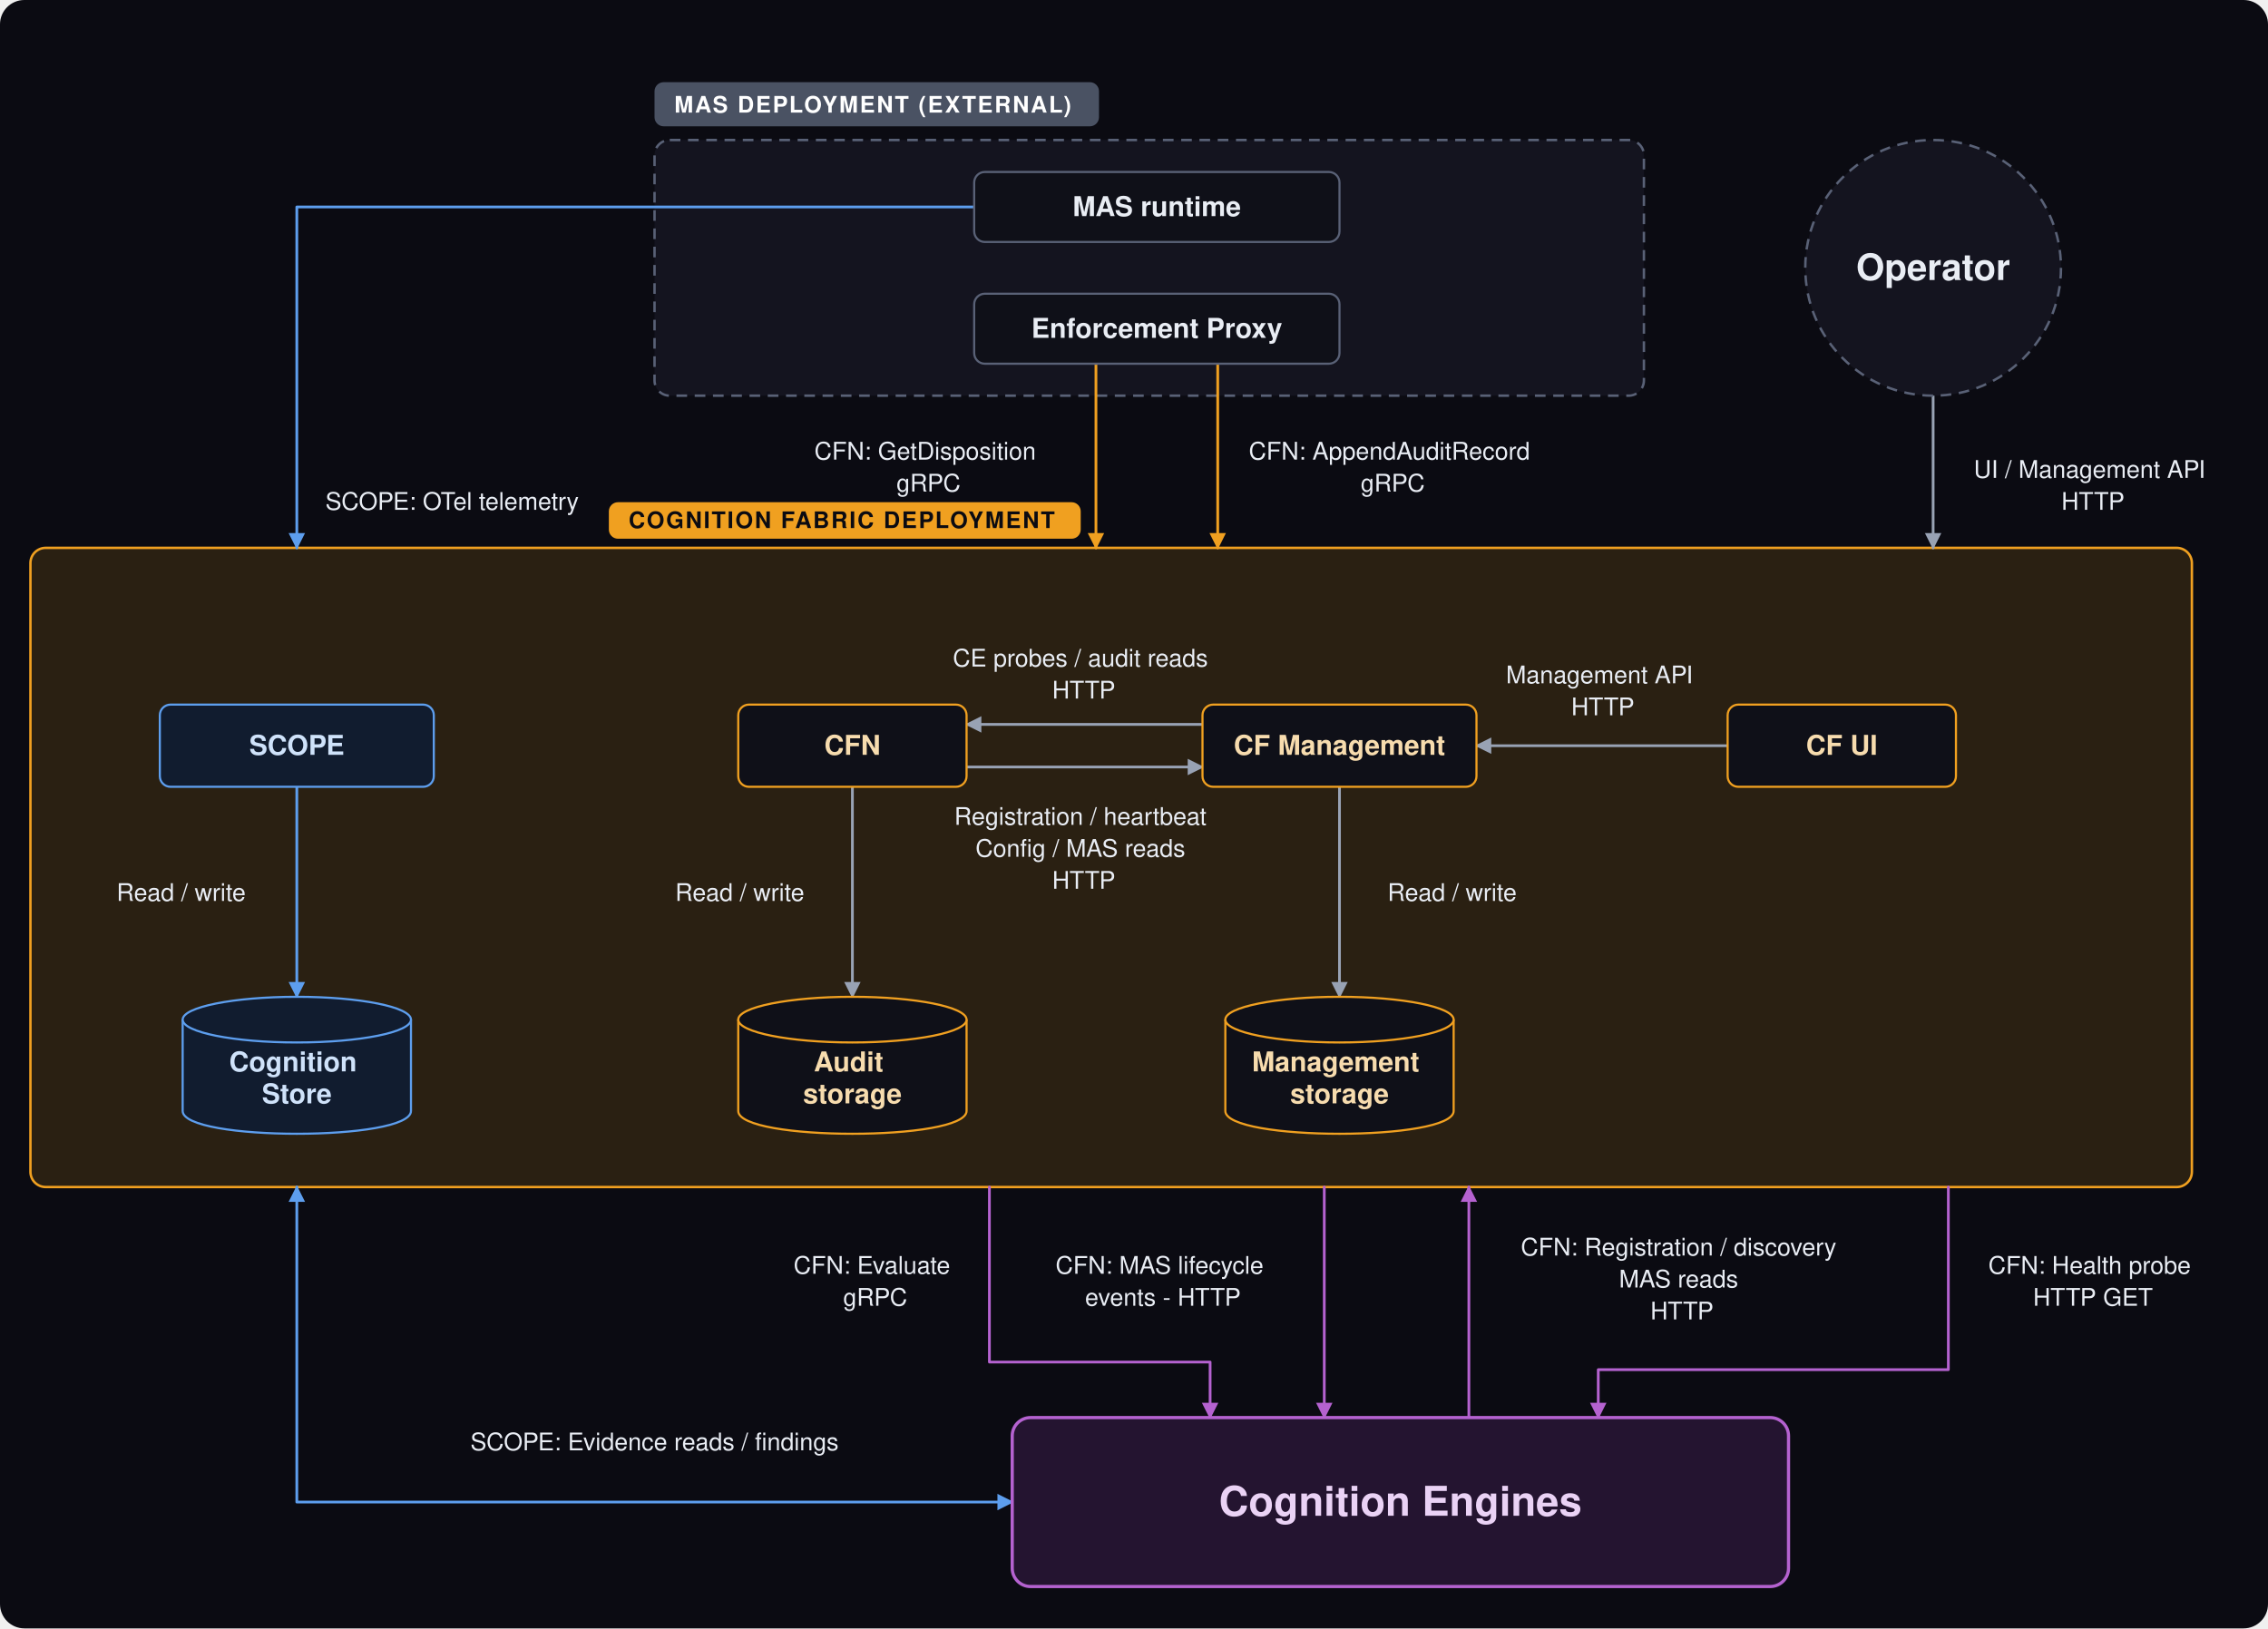
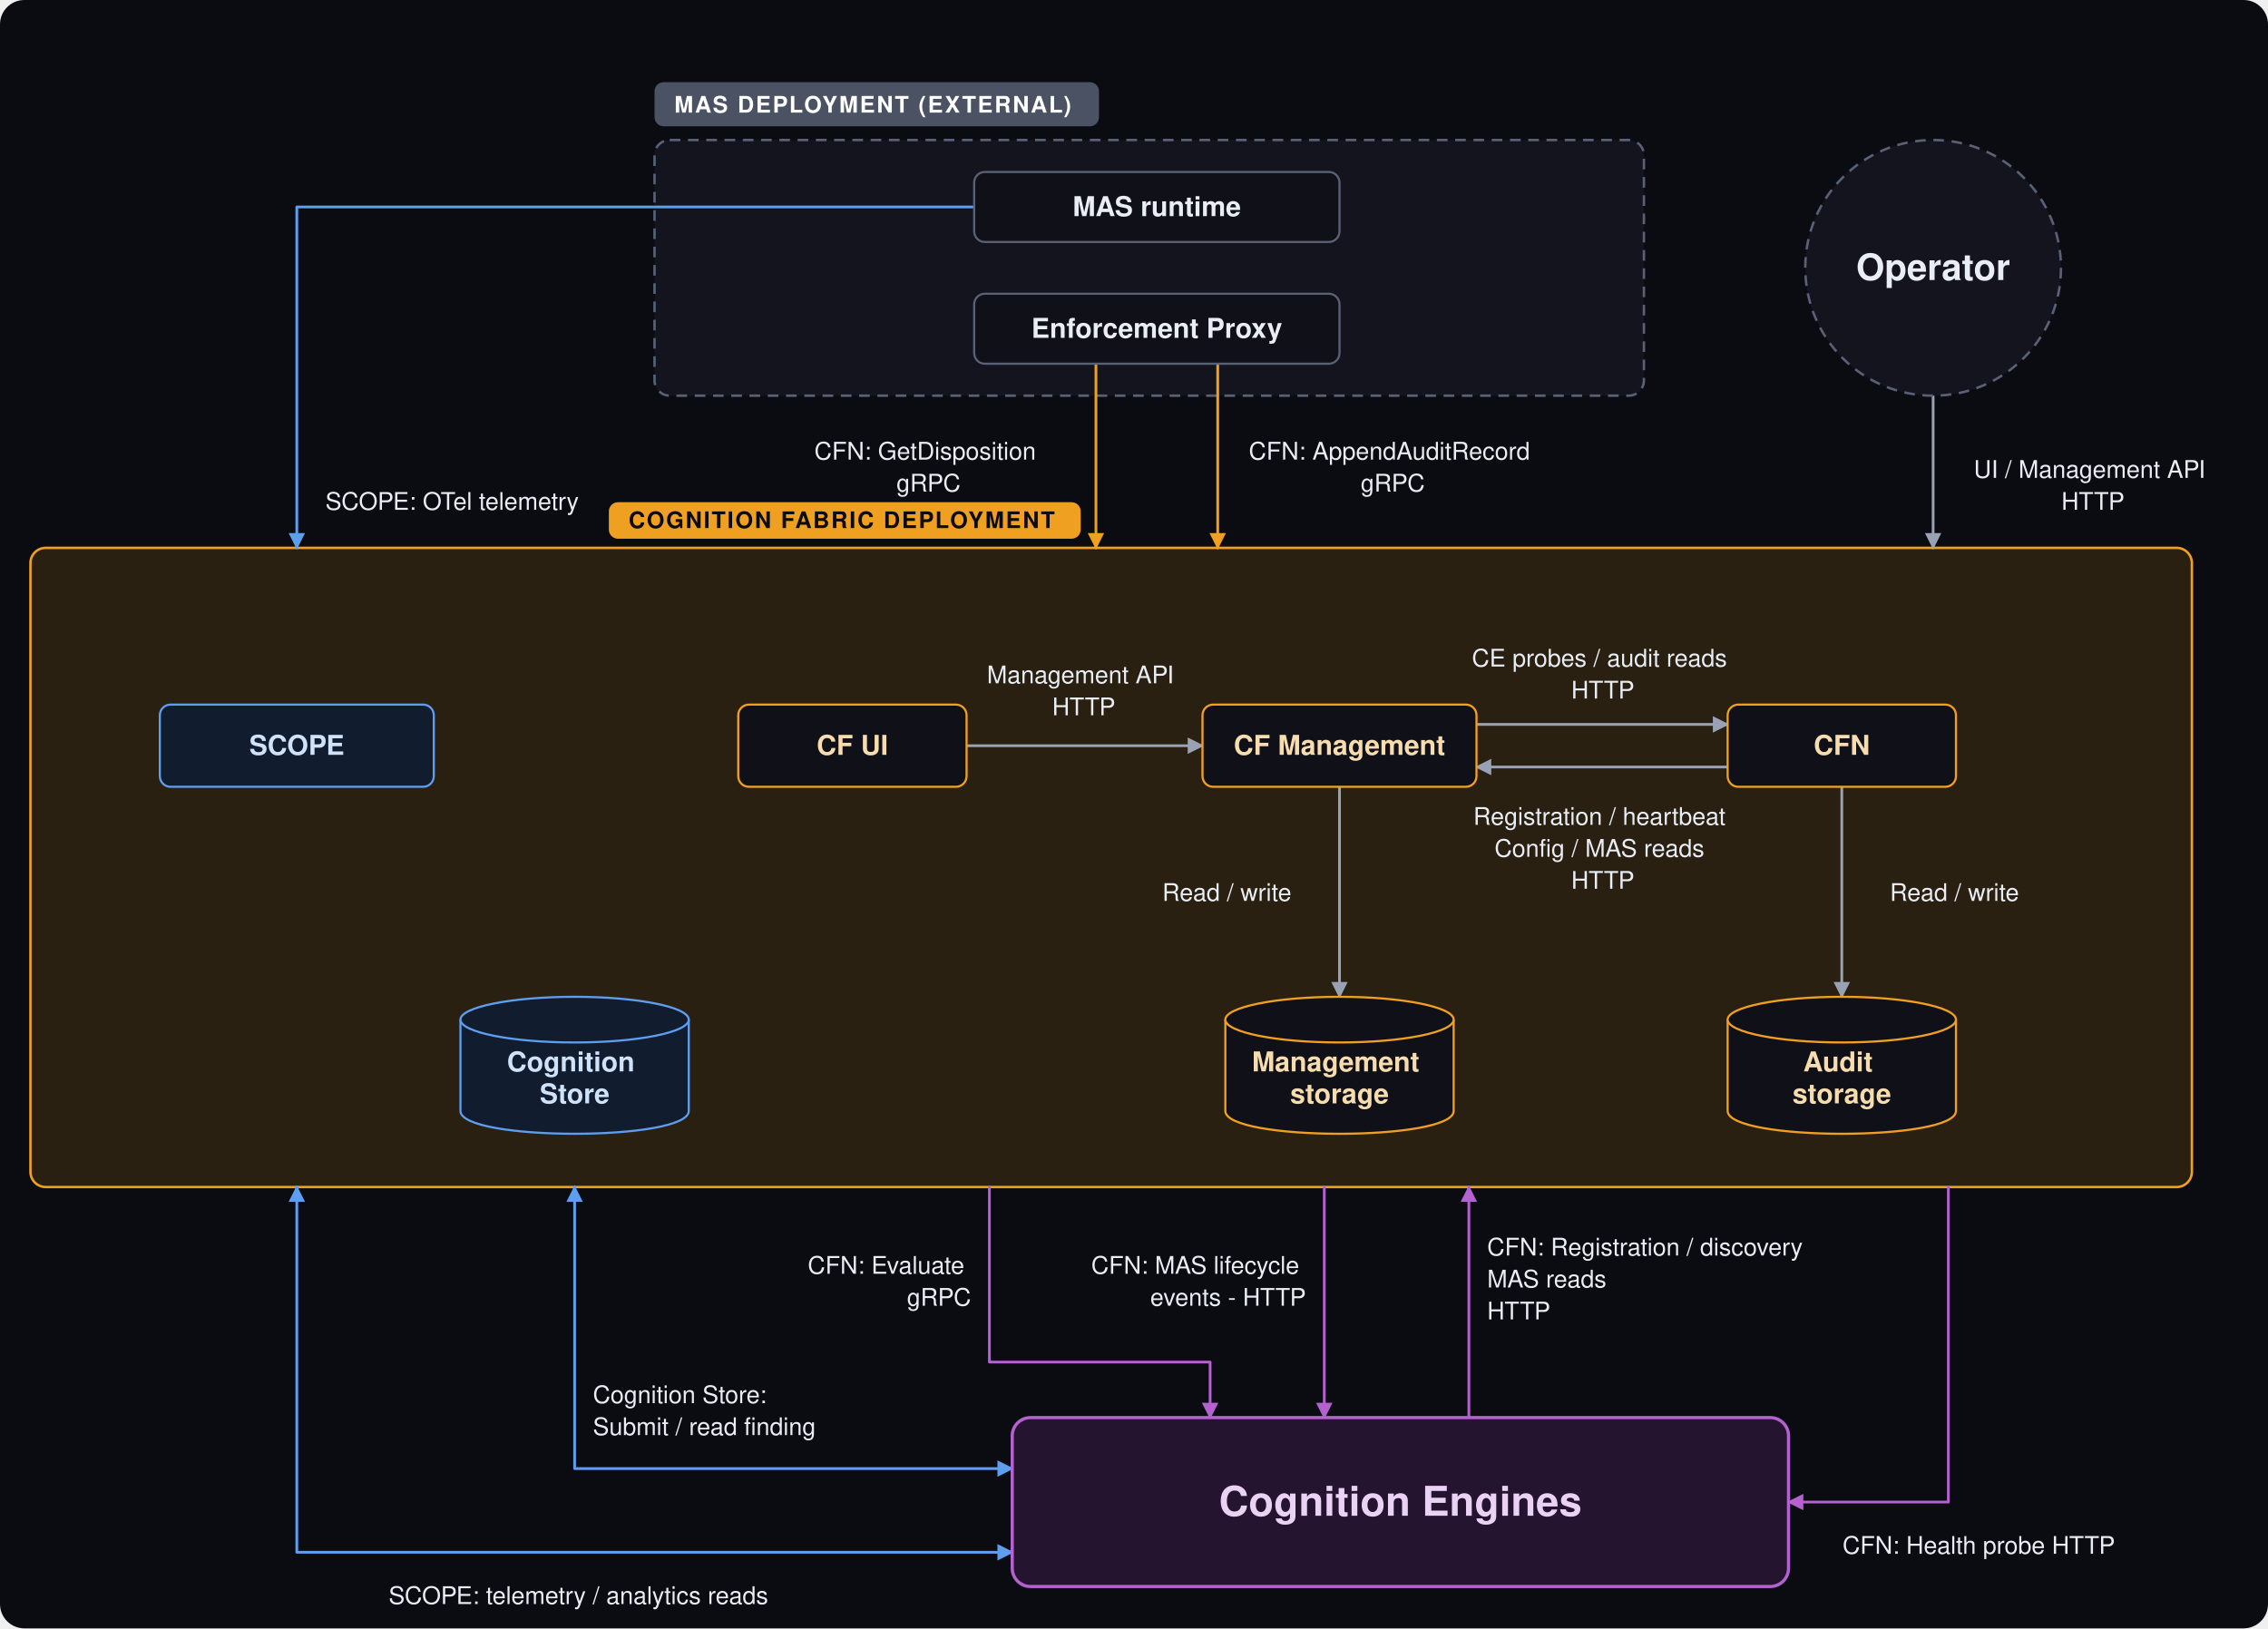
<svg xmlns="http://www.w3.org/2000/svg" class="cf-architecture" viewBox="-50 -50 1490 1070" role="img" aria-labelledby="cf-title cf-desc">
  <style>
.cf-architecture { font-family: "Helvetica Neue", Helvetica, Arial, sans-serif; }
.cf-architecture .canvas { fill: #0b0b12; }
.cf-architecture .boundary { stroke-width: 1.6; }
.cf-architecture .external-boundary { fill: #14141f; stroke: #596176; stroke-dasharray: 7 5; }
.cf-architecture #cf-boundary { fill: #2a2012; stroke: #f0a020; }
.cf-architecture .mas-tab { fill: #4a5263; }
.cf-architecture .cf-tab { fill: #f0a020; }
.cf-architecture .component, .cf-architecture .database {
  fill: #0f1018;
  stroke: #98a2b4;
  stroke-width: 1.4;
}
.cf-architecture .mas-card { stroke: #596176; }
.cf-architecture .cf-card, .cf-architecture .database { stroke: #f0a020; }
.cf-architecture .scope-card, .cf-architecture .scope-database { fill: #111c2f; stroke: #5d9eee; }
.cf-architecture .ce-card { fill: #241430; stroke: #b562d0; }
.cf-architecture .edge {
  fill: none;
  stroke: currentColor;
  stroke-width: 1.8;
  stroke-linecap: round;
  stroke-linejoin: round;
}
.cf-architecture .internal-flow { color: #98a2b4; }
.cf-architecture .cf-flow { color: #f0a020; }
.cf-architecture .ce-flow { color: #b562d0; }
.cf-architecture .scope-flow { color: #5d9eee; }
.cf-architecture text { fill: #e9edf4; font-size: 18px; font-weight: 600; text-anchor: middle; }
.cf-architecture .heading { font-size: 15px; font-weight: 700; letter-spacing: 1.1px; text-anchor: start; }
.cf-architecture .mas-heading { fill: #fff; }
.cf-architecture .cf-heading { fill: #0b0b12; }
.cf-architecture .cf-text { fill: #f7dcae; }
.cf-architecture .scope-text { fill: #cfe2fa; }
.cf-architecture .ce-text { fill: #ead2f5; }
.cf-architecture .api-label { font-size: 16px; }
.cf-architecture .actor-label { font-size: 24px; }
.cf-architecture .api-label { font-weight: 400; }
</style>
  <defs>
    <marker id="cf-arrow" viewBox="0 0 10 10" refX="9" refY="5" markerWidth="6" markerHeight="6" orient="auto-start-reverse">
      <path d="M 0 0 L 10 5 L 0 10 z" fill="#98a2b4" />
    </marker>
    <marker id="cf-arrow-amber" viewBox="0 0 10 10" refX="9" refY="5" markerWidth="6" markerHeight="6" orient="auto-start-reverse">
      <path d="M 0 0 L 10 5 L 0 10 z" fill="#f0a020" />
    </marker>
    <marker id="cf-arrow-purple" viewBox="0 0 10 10" refX="9" refY="5" markerWidth="6" markerHeight="6" orient="auto-start-reverse">
      <path d="M 0 0 L 10 5 L 0 10 z" fill="#b562d0" />
    </marker>
    <marker id="cf-arrow-blue" viewBox="0 0 10 10" refX="9" refY="5" markerWidth="6" markerHeight="6" orient="auto-start-reverse">
      <path d="M 0 0 L 10 5 L 0 10 z" fill="#5d9eee" />
    </marker>
  </defs>
  <rect class="canvas" x="-50" y="-50" width="1490" height="1070" rx="16" />
  <rect class="mas-tab" x="380" y="4" width="292" height="29" rx="6" />
  <rect id="mas-boundary" class="boundary external-boundary" x="380" y="42" width="650" height="168" rx="10" />
  <text x="393" y="24" class="heading mas-heading">MAS DEPLOYMENT (EXTERNAL)</text>
  <rect class="cf-tab" x="350" y="280" width="310" height="24" rx="6" />
  <rect id="cf-boundary" class="boundary" x="-30" y="310" width="1420" height="420" rx="10" />
  <text x="363" y="297" class="heading cf-heading">COGNITION FABRIC DEPLOYMENT</text>
  <path class="edge scope-flow" d="M 590 86 H 145 V 310" marker-end="url(#cf-arrow-blue)" id="telemetry" />
  <text x="247" y="285" class="api-label">
    <tspan x="247" dy="0">SCOPE: OTel telemetry</tspan>
  </text>
  <path class="edge cf-flow" d="M 670 189 V 310" marker-end="url(#cf-arrow-amber)" id="disposition" />
  <text x="560" y="252" class="api-label">
    <tspan x="560" dy="0">CFN: GetDisposition</tspan>
    <tspan x="560" dy="21">gRPC</tspan>
  </text>
  <path class="edge cf-flow" d="M 750 189 V 310" marker-end="url(#cf-arrow-amber)" id="audit-ingestion" />
  <text x="865" y="252" class="api-label">
    <tspan x="865" dy="0">CFN: AppendAuditRecord</tspan>
    <tspan x="865" dy="21">gRPC</tspan>
  </text>
  <path class="edge internal-flow" d="M 1220 210 V 310" marker-end="url(#cf-arrow)" id="operator-management" />
  <text x="1325" y="264" class="api-label">
    <tspan x="1325" dy="0">UI / Management API</tspan>
    <tspan x="1325" dy="21">HTTP</tspan>
  </text>
  <path class="edge ce-flow" d="M 600 730 V 845 H 745 V 881.5" marker-end="url(#cf-arrow-purple)" id="ce-evaluate" />
-   <text x="525" y="787" class="api-label">
-     <tspan x="525" dy="0">CFN: Evaluate</tspan>
-     <tspan x="525" dy="21">gRPC</tspan>
+   <text x="588" y="787" class="api-label" style="text-anchor: end">
+     <tspan x="588" dy="0">CFN: Evaluate</tspan>
+     <tspan x="588" dy="21">gRPC</tspan>
  </text>
  <path class="edge ce-flow" d="M 820 730 V 881.5" marker-end="url(#cf-arrow-purple)" id="ce-events" />
-   <text x="714" y="787" class="api-label">
-     <tspan x="714" dy="0">CFN: MAS lifecycle</tspan>
-     <tspan x="714" dy="21">events - HTTP</tspan>
+   <text x="808" y="787" class="api-label" style="text-anchor: end">
+     <tspan x="808" dy="0">CFN: MAS lifecycle</tspan>
+     <tspan x="808" dy="21">events - HTTP</tspan>
  </text>
  <path class="edge ce-flow" d="M 915 881.5 V 730" marker-end="url(#cf-arrow-purple)" id="ce-registration" />
-   <text x="1055" y="775" class="api-label">
-     <tspan x="1055" dy="0">CFN: Registration / discovery</tspan>
-     <tspan x="1055" dy="21">MAS reads</tspan>
-     <tspan x="1055" dy="21">HTTP</tspan>
+   <text x="927" y="775" class="api-label" style="text-anchor: start">
+     <tspan x="927" dy="0">CFN: Registration / discovery</tspan>
+     <tspan x="927" dy="21">MAS reads</tspan>
+     <tspan x="927" dy="21">HTTP</tspan>
  </text>
-   <path class="edge ce-flow" d="M 1230 730 V 850 H 1000 V 881.5" marker-end="url(#cf-arrow-purple)" id="ce-health" />
-   <text x="1325" y="787" class="api-label">
-     <tspan x="1325" dy="0">CFN: Health probe</tspan>
-     <tspan x="1325" dy="21">HTTP GET</tspan>
+   <path class="edge ce-flow" d="M 1230 730 V 937 H 1125" marker-end="url(#cf-arrow-purple)" id="ce-health" />
+   <text x="1250" y="971" class="api-label">
+     <tspan x="1250" dy="0">CFN: Health probe HTTP</tspan>
  </text>
-   <path class="edge scope-flow" d="M 145 730 V 937 H 615" marker-start="url(#cf-arrow-blue)" marker-end="url(#cf-arrow-blue)" id="scope-evidence" />
-   <text x="380" y="903" class="api-label">
-     <tspan x="380" dy="0">SCOPE: Evidence reads / findings</tspan>
+   <path class="edge scope-flow" d="M 145 730 V 970 H 615" marker-start="url(#cf-arrow-blue)" marker-end="url(#cf-arrow-blue)" id="scope-evidence" />
+   <text x="330" y="1004" class="api-label">
+     <tspan x="330" dy="0">SCOPE: telemetry / analytics reads</tspan>
  </text>
-   <path class="edge internal-flow" d="M 1085 440 H 920" marker-end="url(#cf-arrow)" id="ui-management" />
-   <text x="1003" y="399" class="api-label">
-     <tspan x="1003" dy="0">Management API</tspan>
+   <path class="edge scope-flow" d="M 327.5 730 V 915 H 615" marker-start="url(#cf-arrow-blue)" marker-end="url(#cf-arrow-blue)" id="ce-cognition-store" />
+   <text x="339.5" y="872" class="api-label" style="text-anchor: start">
+     <tspan x="339.5" dy="0">Cognition Store:</tspan>
+     <tspan x="339.5" dy="21">Submit / read finding</tspan>
+   </text>
+   <path class="edge internal-flow" d="M 585 440 H 740" marker-end="url(#cf-arrow)" id="ui-management" />
+   <text x="662" y="399" class="api-label">
+     <tspan x="662" dy="0">Management API</tspan>
+     <tspan x="662" dy="21">HTTP</tspan>
+   </text>
+   <path class="edge internal-flow" d="M 920 426 H 1085" marker-end="url(#cf-arrow)" id="management-cfn" />
+   <text x="1003" y="388" class="api-label">
+     <tspan x="1003" dy="0">CE probes / audit reads</tspan>
    <tspan x="1003" dy="21">HTTP</tspan>
  </text>
-   <path class="edge internal-flow" d="M 740 426 H 585" marker-end="url(#cf-arrow)" id="management-cfn" />
-   <text x="662" y="388" class="api-label">
-     <tspan x="662" dy="0">CE probes / audit reads</tspan>
-     <tspan x="662" dy="21">HTTP</tspan>
+   <path class="edge internal-flow" d="M 1085 454 H 920" marker-end="url(#cf-arrow)" id="cfn-management" />
+   <text x="1003" y="492" class="api-label">
+     <tspan x="1003" dy="0">Registration / heartbeat</tspan>
+     <tspan x="1003" dy="21">Config / MAS reads</tspan>
+     <tspan x="1003" dy="21">HTTP</tspan>
  </text>
-   <path class="edge internal-flow" d="M 585 454 H 740" marker-end="url(#cf-arrow)" id="cfn-management" />
-   <text x="662" y="492" class="api-label">
-     <tspan x="662" dy="0">Registration / heartbeat</tspan>
-     <tspan x="662" dy="21">Config / MAS reads</tspan>
-     <tspan x="662" dy="21">HTTP</tspan>
-   </text>
-   <path class="edge scope-flow" d="M 145 467 V 605" marker-end="url(#cf-arrow-blue)" id="scope-store-access" />
-   <text x="69" y="542" class="api-label">Read / write</text>
  <path class="edge internal-flow" d="M 830 467 V 605" marker-end="url(#cf-arrow)" id="management-storage-access" />
-   <text x="904" y="542" class="api-label">Read / write</text>
-   <path class="edge internal-flow" d="M 510 467 V 605" marker-end="url(#cf-arrow)" id="audit-storage-access" />
-   <text x="436" y="542" class="api-label">Read / write</text>
+   <text x="756" y="542" class="api-label">Read / write</text>
+   <path class="edge internal-flow" d="M 1160 467 V 605" marker-end="url(#cf-arrow)" id="audit-storage-access" />
+   <text x="1234" y="542" class="api-label">Read / write</text>
  <g id="mas-runtime" data-center-x="710.0" data-center-y="86.0">
    <rect class="component mas-card" x="590" y="63" width="240" height="46" rx="7" />
    <text x="710.0" y="92.0">
      <tspan x="710.0" dy="0">MAS runtime</tspan>
    </text>
  </g>
  <g id="enforcement-proxy" data-center-x="710.0" data-center-y="166.0">
    <rect class="component mas-card" x="590" y="143" width="240" height="46" rx="7" />
    <text x="710.0" y="172.0">
      <tspan x="710.0" dy="0">Enforcement Proxy</tspan>
    </text>
  </g>
  <g id="operator">
    <circle class="boundary external-boundary" cx="1220" cy="126" r="84" />
    <text x="1220" y="134" class="actor-label">Operator</text>
  </g>
  <g id="scope" data-center-x="145.0" data-center-y="440.0">
    <rect class="component scope-card" x="55" y="413" width="180" height="54" rx="7" />
    <text x="145.0" y="446.0" class="scope-text">SCOPE</text>
  </g>
-   <g id="cfn" data-center-x="510.0" data-center-y="440.0">
-     <rect class="component cf-card" x="435" y="413" width="150" height="54" rx="7" />
-     <text x="510.0" y="446.0" class="cf-text">
-       <tspan x="510.0" dy="0">CFN</tspan>
+   <g id="cfn" data-center-x="1160.0" data-center-y="440.0">
+     <rect class="component cf-card" x="1085" y="413" width="150" height="54" rx="7" />
+     <text x="1160.0" y="446.0" class="cf-text">
+       <tspan x="1160.0" dy="0">CFN</tspan>
    </text>
  </g>
  <g id="cf-management" data-center-x="830.0" data-center-y="440.0">
    <rect class="component cf-card" x="740" y="413" width="180" height="54" rx="7" />
    <text x="830.0" y="446.0" class="cf-text">
      <tspan x="830.0" dy="0">CF Management</tspan>
    </text>
  </g>
-   <g id="cf-ui" data-center-x="1160.0" data-center-y="440.0">
-     <rect class="component cf-card" x="1085" y="413" width="150" height="54" rx="7" />
-     <text x="1160.0" y="446.0" class="cf-text">
-       <tspan x="1160.0" dy="0">CF UI</tspan>
+   <g id="cf-ui" data-center-x="510.0" data-center-y="440.0">
+     <rect class="component cf-card" x="435" y="413" width="150" height="54" rx="7" />
+     <text x="510.0" y="446.0" class="cf-text">
+       <tspan x="510.0" dy="0">CF UI</tspan>
    </text>
  </g>
-   <g id="cognition-store" data-center-x="145" data-center-y="650">
-     <path class="database scope-database" d="M 70 620 V 680 C 70 700, 220 700, 220 680 V 620" />
-     <ellipse class="database scope-database" cx="145" cy="620" rx="75" ry="15" />
-     <text x="145" y="654" class="scope-text">
-       <tspan x="145" dy="0">Cognition</tspan>
-       <tspan x="145" dy="21">Store</tspan>
+   <g id="cognition-store" data-center-x="327.5" data-center-y="650">
+     <path class="database scope-database" d="M 252.5 620 V 680 C 252.5 700, 402.5 700, 402.5 680 V 620" />
+     <ellipse class="database scope-database" cx="327.5" cy="620" rx="75" ry="15" />
+     <text x="327.5" y="654" class="scope-text">
+       <tspan x="327.5" dy="0">Cognition</tspan>
+       <tspan x="327.5" dy="21">Store</tspan>
    </text>
  </g>
-   <g id="audit-storage" data-center-x="510" data-center-y="650">
-     <path class="database" d="M 435 620 V 680 C 435 700, 585 700, 585 680 V 620" />
-     <ellipse class="database" cx="510" cy="620" rx="75" ry="15" />
-     <text x="510" y="654" class="cf-text">
-       <tspan x="510" dy="0">Audit</tspan>
-       <tspan x="510" dy="21">storage</tspan>
+   <g id="audit-storage" data-center-x="1160" data-center-y="650">
+     <path class="database" d="M 1085 620 V 680 C 1085 700, 1235 700, 1235 680 V 620" />
+     <ellipse class="database" cx="1160" cy="620" rx="75" ry="15" />
+     <text x="1160" y="654" class="cf-text">
+       <tspan x="1160" dy="0">Audit</tspan>
+       <tspan x="1160" dy="21">storage</tspan>
    </text>
  </g>
  <g id="management-storage" data-center-x="830" data-center-y="650">
    <path class="database" d="M 755 620 V 680 C 755 700, 905 700, 905 680 V 620" />
    <ellipse class="database" cx="830" cy="620" rx="75" ry="15" />
    <text x="830" y="654" class="cf-text">
      <tspan x="830" dy="0">Management</tspan>
      <tspan x="830" dy="21">storage</tspan>
    </text>
  </g>
  <g id="cognition-engines" data-center-x="870.0" data-center-y="937.0" transform="translate(870.0 937.0) scale(1.5) translate(-870.0 -937.0)">
    <rect class="component ce-card" x="700" y="900" width="340" height="74" rx="8" />
    <text x="870.0" y="943" class="ce-text">Cognition Engines</text>
  </g>
</svg>
